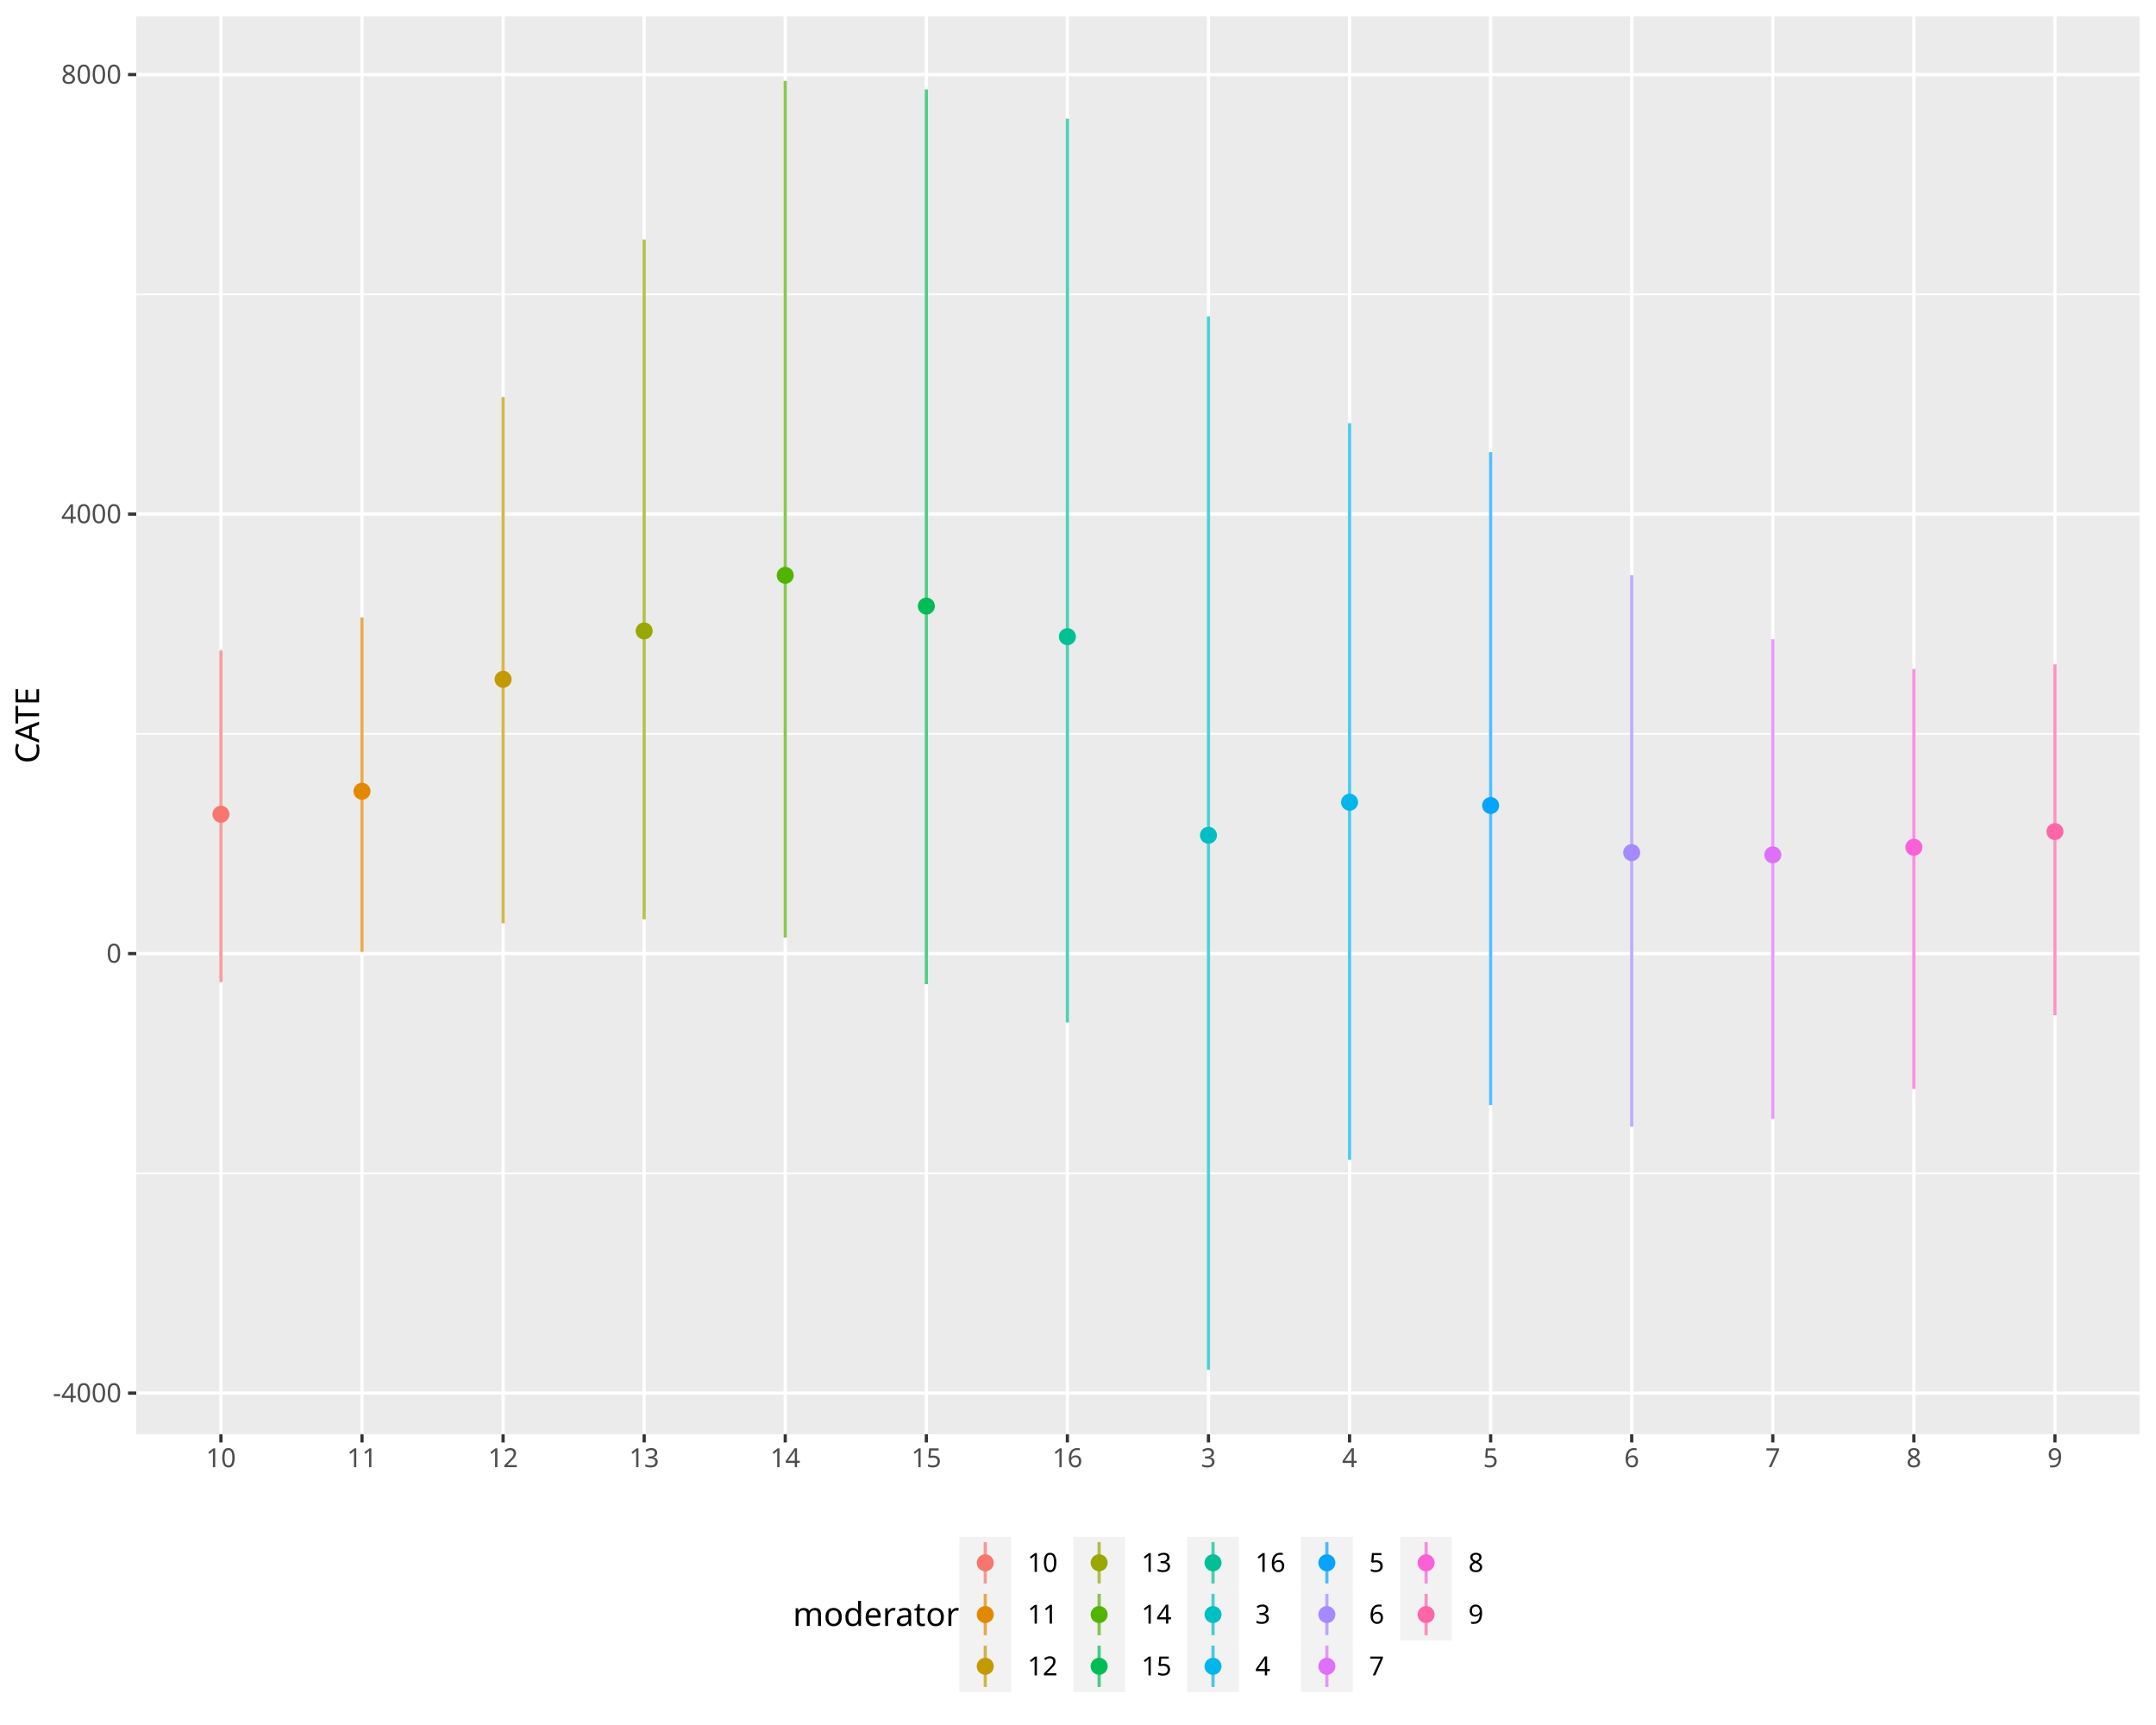
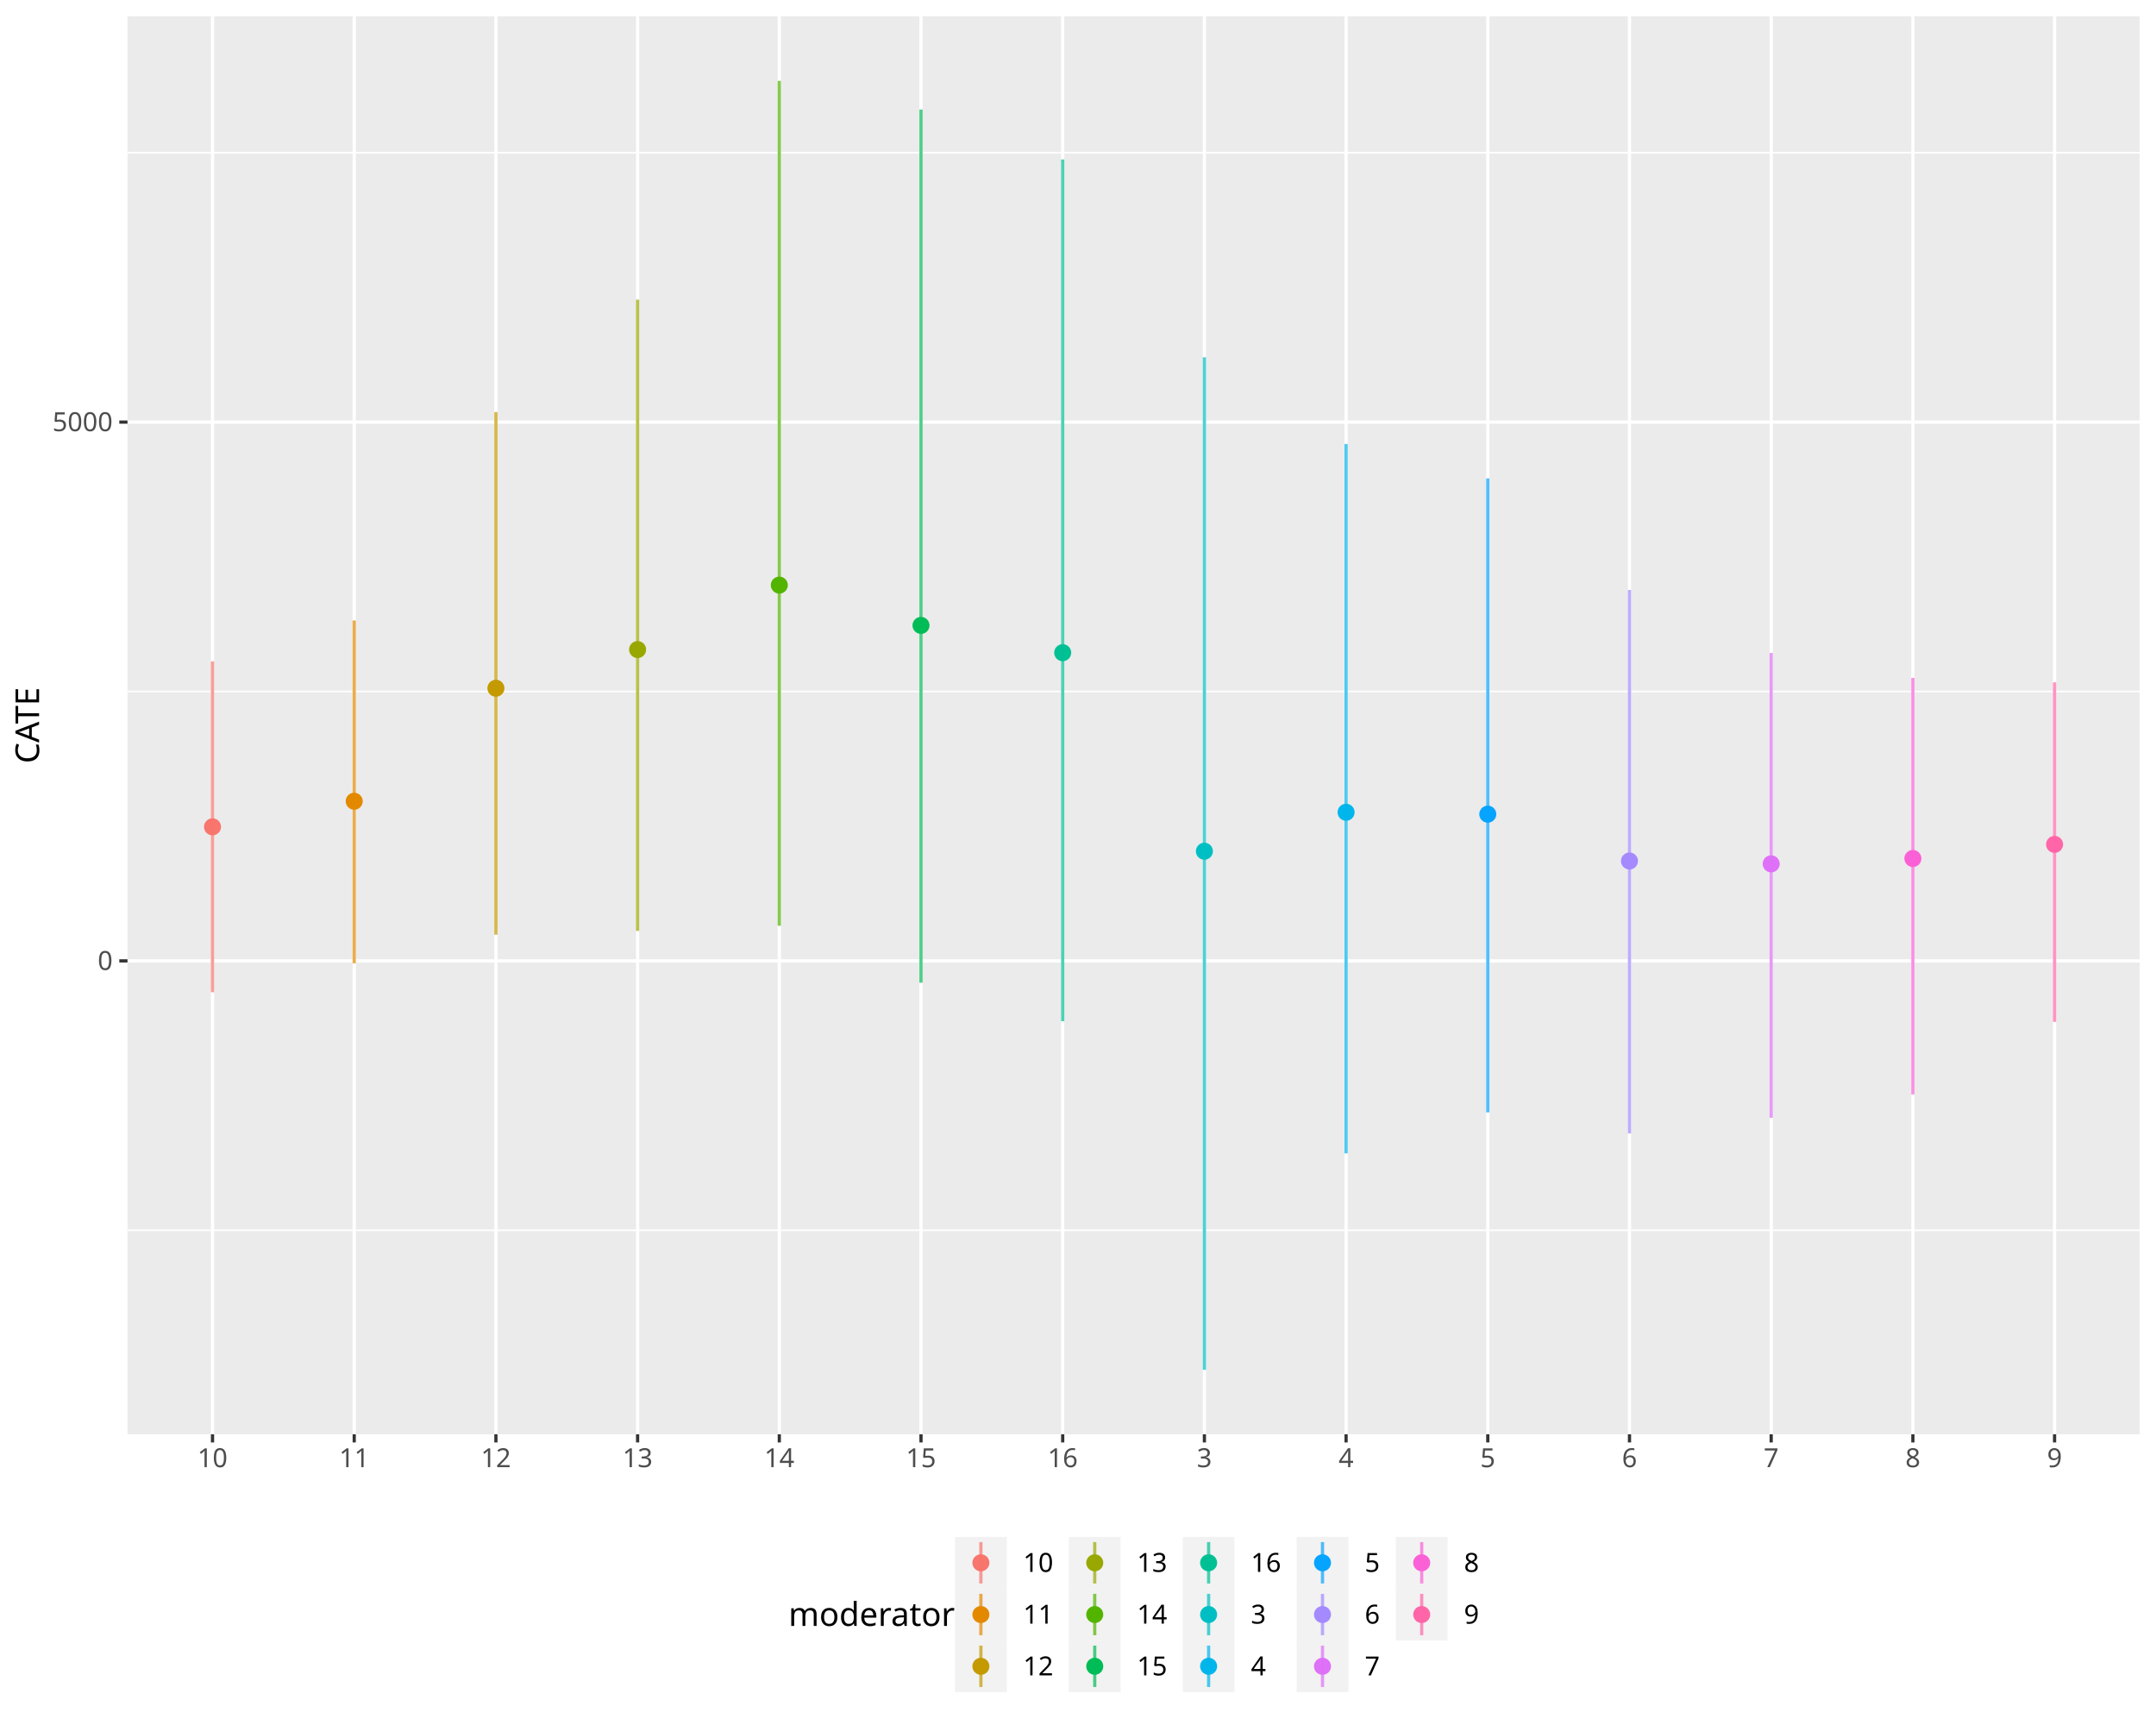
<svg xmlns="http://www.w3.org/2000/svg" class="svglite" data-engine-version="2.0" width="720.00pt" height="576.00pt" viewBox="0 0 720.00 576.00">
  <defs>
    <style type="text/css">
    .svglite line, .svglite polyline, .svglite polygon, .svglite path, .svglite rect, .svglite circle {
      fill: none;
      stroke: #000000;
      stroke-linecap: round;
      stroke-linejoin: round;
      stroke-miterlimit: 10.00;
    }
  </style>
  </defs>
  <rect width="100%" height="100%" style="stroke: none; fill: #FFFFFF;" />
  <defs>
    <clipPath id="cpMC4wMHw3MjAuMDB8MC4wMHw1NzYuMDA=">
      <rect x="0.00" y="0.00" width="720.00" height="576.00" />
    </clipPath>
  </defs>
  <g clip-path="url(#cpMC4wMHw3MjAuMDB8MC4wMHw1NzYuMDA=)">
    <rect x="0.00" y="0.00" width="720.00" height="576.00" style="stroke-width: 1.07; stroke: #FFFFFF; fill: #FFFFFF;" />
  </g>
  <defs>
-     <clipPath id="cpNDUuNTF8NzE0LjUyfDUuNDh8NDc4Ljky">
-       <rect x="45.51" y="5.48" width="669.01" height="473.45" />
+     <clipPath id="cpNDIuNTh8NzE0LjUyfDUuNDh8NDc4Ljky">
+       <rect x="42.58" y="5.48" width="671.94" height="473.45" />
    </clipPath>
  </defs>
-   <g clip-path="url(#cpNDUuNTF8NzE0LjUyfDUuNDh8NDc4Ljky)">
-     <rect x="45.51" y="5.48" width="669.01" height="473.45" style="stroke-width: 1.07; stroke: none; fill: #EBEBEB;" />
-     <polyline points="45.51,391.80 714.52,391.80 " style="stroke-width: 0.53; stroke: #FFFFFF; stroke-linecap: butt;" />
-     <polyline points="45.51,245.04 714.52,245.04 " style="stroke-width: 0.53; stroke: #FFFFFF; stroke-linecap: butt;" />
-     <polyline points="45.51,98.28 714.52,98.28 " style="stroke-width: 0.53; stroke: #FFFFFF; stroke-linecap: butt;" />
-     <polyline points="45.51,465.18 714.52,465.18 " style="stroke-width: 1.07; stroke: #FFFFFF; stroke-linecap: butt;" />
-     <polyline points="45.51,318.42 714.52,318.42 " style="stroke-width: 1.07; stroke: #FFFFFF; stroke-linecap: butt;" />
-     <polyline points="45.51,171.66 714.52,171.66 " style="stroke-width: 1.07; stroke: #FFFFFF; stroke-linecap: butt;" />
-     <polyline points="45.51,24.90 714.52,24.90 " style="stroke-width: 1.07; stroke: #FFFFFF; stroke-linecap: butt;" />
-     <polyline points="73.78,478.92 73.78,5.48 " style="stroke-width: 1.07; stroke: #FFFFFF; stroke-linecap: butt;" />
-     <polyline points="120.89,478.92 120.89,5.48 " style="stroke-width: 1.07; stroke: #FFFFFF; stroke-linecap: butt;" />
-     <polyline points="168.01,478.92 168.01,5.48 " style="stroke-width: 1.07; stroke: #FFFFFF; stroke-linecap: butt;" />
-     <polyline points="215.12,478.92 215.12,5.48 " style="stroke-width: 1.07; stroke: #FFFFFF; stroke-linecap: butt;" />
-     <polyline points="262.23,478.92 262.23,5.48 " style="stroke-width: 1.07; stroke: #FFFFFF; stroke-linecap: butt;" />
-     <polyline points="309.35,478.92 309.35,5.48 " style="stroke-width: 1.07; stroke: #FFFFFF; stroke-linecap: butt;" />
-     <polyline points="356.46,478.92 356.46,5.48 " style="stroke-width: 1.07; stroke: #FFFFFF; stroke-linecap: butt;" />
-     <polyline points="403.57,478.92 403.57,5.48 " style="stroke-width: 1.07; stroke: #FFFFFF; stroke-linecap: butt;" />
-     <polyline points="450.69,478.92 450.69,5.48 " style="stroke-width: 1.07; stroke: #FFFFFF; stroke-linecap: butt;" />
-     <polyline points="497.80,478.92 497.80,5.48 " style="stroke-width: 1.07; stroke: #FFFFFF; stroke-linecap: butt;" />
-     <polyline points="544.91,478.92 544.91,5.48 " style="stroke-width: 1.07; stroke: #FFFFFF; stroke-linecap: butt;" />
-     <polyline points="592.03,478.92 592.03,5.48 " style="stroke-width: 1.07; stroke: #FFFFFF; stroke-linecap: butt;" />
-     <polyline points="639.14,478.92 639.14,5.48 " style="stroke-width: 1.07; stroke: #FFFFFF; stroke-linecap: butt;" />
-     <polyline points="686.25,478.92 686.25,5.48 " style="stroke-width: 1.07; stroke: #FFFFFF; stroke-linecap: butt;" />
-     <circle cx="262.23" cy="192.11" r="2.49" style="stroke-width: 0.71; stroke: #53B400; fill: #53B400;" />
-     <circle cx="309.35" cy="202.38" r="2.49" style="stroke-width: 0.71; stroke: #00BC56; fill: #00BC56;" />
-     <circle cx="215.12" cy="210.68" r="2.49" style="stroke-width: 0.71; stroke: #99A800; fill: #99A800;" />
-     <circle cx="356.46" cy="212.59" r="2.49" style="stroke-width: 0.71; stroke: #00C094; fill: #00C094;" />
-     <circle cx="168.01" cy="226.83" r="2.49" style="stroke-width: 0.71; stroke: #C49A00; fill: #C49A00;" />
-     <circle cx="120.89" cy="264.22" r="2.49" style="stroke-width: 0.71; stroke: #E38900; fill: #E38900;" />
-     <circle cx="450.69" cy="267.88" r="2.49" style="stroke-width: 0.71; stroke: #00B6EB; fill: #00B6EB;" />
-     <circle cx="497.80" cy="268.97" r="2.49" style="stroke-width: 0.71; stroke: #06A4FF; fill: #06A4FF;" />
-     <circle cx="73.78" cy="271.89" r="2.49" style="stroke-width: 0.71; stroke: #F8766D; fill: #F8766D;" />
-     <circle cx="686.25" cy="277.68" r="2.49" style="stroke-width: 0.71; stroke: #FF66A8; fill: #FF66A8;" />
-     <circle cx="403.57" cy="278.91" r="2.49" style="stroke-width: 0.71; stroke: #00BFC4; fill: #00BFC4;" />
-     <circle cx="639.14" cy="282.91" r="2.49" style="stroke-width: 0.71; stroke: #FB61D7; fill: #FB61D7;" />
-     <circle cx="544.91" cy="284.70" r="2.49" style="stroke-width: 0.71; stroke: #A58AFF; fill: #A58AFF;" />
-     <circle cx="592.03" cy="285.44" r="2.49" style="stroke-width: 0.71; stroke: #DF70F8; fill: #DF70F8;" />
-     <line x1="262.23" y1="313.05" x2="262.23" y2="27.00" style="stroke-width: 1.07; stroke: #53B400; stroke-opacity: 0.70; stroke-linecap: butt;" />
-     <line x1="309.35" y1="328.62" x2="309.35" y2="29.86" style="stroke-width: 1.07; stroke: #00BC56; stroke-opacity: 0.70; stroke-linecap: butt;" />
-     <line x1="215.12" y1="306.99" x2="215.12" y2="79.97" style="stroke-width: 1.07; stroke: #99A800; stroke-opacity: 0.70; stroke-linecap: butt;" />
-     <line x1="356.46" y1="341.39" x2="356.46" y2="39.65" style="stroke-width: 1.07; stroke: #00C094; stroke-opacity: 0.70; stroke-linecap: butt;" />
-     <line x1="168.01" y1="308.30" x2="168.01" y2="132.56" style="stroke-width: 1.07; stroke: #C49A00; stroke-opacity: 0.70; stroke-linecap: butt;" />
-     <line x1="120.89" y1="317.83" x2="120.89" y2="206.15" style="stroke-width: 1.07; stroke: #E38900; stroke-opacity: 0.70; stroke-linecap: butt;" />
-     <line x1="450.69" y1="387.27" x2="450.69" y2="141.31" style="stroke-width: 1.07; stroke: #00B6EB; stroke-opacity: 0.70; stroke-linecap: butt;" />
-     <line x1="497.80" y1="368.97" x2="497.80" y2="150.97" style="stroke-width: 1.07; stroke: #06A4FF; stroke-opacity: 0.70; stroke-linecap: butt;" />
-     <line x1="73.78" y1="327.94" x2="73.78" y2="217.18" style="stroke-width: 1.07; stroke: #F8766D; stroke-opacity: 0.70; stroke-linecap: butt;" />
-     <line x1="686.25" y1="339.02" x2="686.25" y2="221.84" style="stroke-width: 1.07; stroke: #FF66A8; stroke-opacity: 0.70; stroke-linecap: butt;" />
-     <line x1="403.57" y1="457.40" x2="403.57" y2="105.66" style="stroke-width: 1.07; stroke: #00BFC4; stroke-opacity: 0.70; stroke-linecap: butt;" />
-     <line x1="639.14" y1="363.62" x2="639.14" y2="223.39" style="stroke-width: 1.07; stroke: #FB61D7; stroke-opacity: 0.70; stroke-linecap: butt;" />
-     <line x1="544.91" y1="376.25" x2="544.91" y2="192.09" style="stroke-width: 1.07; stroke: #A58AFF; stroke-opacity: 0.70; stroke-linecap: butt;" />
-     <line x1="592.03" y1="373.61" x2="592.03" y2="213.46" style="stroke-width: 1.07; stroke: #DF70F8; stroke-opacity: 0.70; stroke-linecap: butt;" />
+   <g clip-path="url(#cpNDIuNTh8NzE0LjUyfDUuNDh8NDc4Ljky)">
+     <rect x="42.58" y="5.48" width="671.94" height="473.45" style="stroke-width: 1.07; stroke: none; fill: #EBEBEB;" />
+     <polyline points="42.58,410.80 714.52,410.80 " style="stroke-width: 0.53; stroke: #FFFFFF; stroke-linecap: butt;" />
+     <polyline points="42.58,230.90 714.52,230.90 " style="stroke-width: 0.53; stroke: #FFFFFF; stroke-linecap: butt;" />
+     <polyline points="42.58,50.99 714.52,50.99 " style="stroke-width: 0.53; stroke: #FFFFFF; stroke-linecap: butt;" />
+     <polyline points="42.58,320.85 714.52,320.85 " style="stroke-width: 1.07; stroke: #FFFFFF; stroke-linecap: butt;" />
+     <polyline points="42.58,140.95 714.52,140.95 " style="stroke-width: 1.07; stroke: #FFFFFF; stroke-linecap: butt;" />
+     <polyline points="70.97,478.92 70.97,5.48 " style="stroke-width: 1.07; stroke: #FFFFFF; stroke-linecap: butt;" />
+     <polyline points="118.29,478.92 118.29,5.48 " style="stroke-width: 1.07; stroke: #FFFFFF; stroke-linecap: butt;" />
+     <polyline points="165.61,478.92 165.61,5.48 " style="stroke-width: 1.07; stroke: #FFFFFF; stroke-linecap: butt;" />
+     <polyline points="212.93,478.92 212.93,5.48 " style="stroke-width: 1.07; stroke: #FFFFFF; stroke-linecap: butt;" />
+     <polyline points="260.25,478.92 260.25,5.48 " style="stroke-width: 1.07; stroke: #FFFFFF; stroke-linecap: butt;" />
+     <polyline points="307.57,478.92 307.57,5.48 " style="stroke-width: 1.07; stroke: #FFFFFF; stroke-linecap: butt;" />
+     <polyline points="354.89,478.92 354.89,5.48 " style="stroke-width: 1.07; stroke: #FFFFFF; stroke-linecap: butt;" />
+     <polyline points="402.21,478.92 402.21,5.48 " style="stroke-width: 1.07; stroke: #FFFFFF; stroke-linecap: butt;" />
+     <polyline points="449.53,478.92 449.53,5.48 " style="stroke-width: 1.07; stroke: #FFFFFF; stroke-linecap: butt;" />
+     <polyline points="496.85,478.92 496.85,5.48 " style="stroke-width: 1.07; stroke: #FFFFFF; stroke-linecap: butt;" />
+     <polyline points="544.17,478.92 544.17,5.48 " style="stroke-width: 1.07; stroke: #FFFFFF; stroke-linecap: butt;" />
+     <polyline points="591.49,478.92 591.49,5.48 " style="stroke-width: 1.07; stroke: #FFFFFF; stroke-linecap: butt;" />
+     <polyline points="638.81,478.92 638.81,5.48 " style="stroke-width: 1.07; stroke: #FFFFFF; stroke-linecap: butt;" />
+     <polyline points="686.13,478.92 686.13,5.48 " style="stroke-width: 1.07; stroke: #FFFFFF; stroke-linecap: butt;" />
+     <circle cx="260.25" cy="195.38" r="2.49" style="stroke-width: 0.71; stroke: #53B400; fill: #53B400;" />
+     <circle cx="307.57" cy="208.83" r="2.49" style="stroke-width: 0.71; stroke: #00BC56; fill: #00BC56;" />
+     <circle cx="212.93" cy="216.90" r="2.49" style="stroke-width: 0.71; stroke: #99A800; fill: #99A800;" />
+     <circle cx="354.89" cy="217.94" r="2.49" style="stroke-width: 0.71; stroke: #00C094; fill: #00C094;" />
+     <circle cx="165.61" cy="229.81" r="2.49" style="stroke-width: 0.71; stroke: #C49A00; fill: #C49A00;" />
+     <circle cx="118.29" cy="267.54" r="2.49" style="stroke-width: 0.71; stroke: #E38900; fill: #E38900;" />
+     <circle cx="449.53" cy="271.23" r="2.49" style="stroke-width: 0.71; stroke: #00B6EB; fill: #00B6EB;" />
+     <circle cx="496.85" cy="271.86" r="2.49" style="stroke-width: 0.71; stroke: #06A4FF; fill: #06A4FF;" />
+     <circle cx="70.97" cy="276.09" r="2.49" style="stroke-width: 0.71; stroke: #F8766D; fill: #F8766D;" />
+     <circle cx="686.13" cy="281.95" r="2.49" style="stroke-width: 0.71; stroke: #FF66A8; fill: #FF66A8;" />
+     <circle cx="402.21" cy="284.23" r="2.49" style="stroke-width: 0.71; stroke: #00BFC4; fill: #00BFC4;" />
+     <circle cx="638.81" cy="286.66" r="2.49" style="stroke-width: 0.71; stroke: #FB61D7; fill: #FB61D7;" />
+     <circle cx="544.17" cy="287.50" r="2.49" style="stroke-width: 0.71; stroke: #A58AFF; fill: #A58AFF;" />
+     <circle cx="591.49" cy="288.45" r="2.49" style="stroke-width: 0.71; stroke: #DF70F8; fill: #DF70F8;" />
+     <line x1="260.25" y1="309.12" x2="260.25" y2="27.00" style="stroke-width: 1.07; stroke: #53B400; stroke-opacity: 0.70; stroke-linecap: butt;" />
+     <line x1="307.57" y1="328.12" x2="307.57" y2="36.59" style="stroke-width: 1.07; stroke: #00BC56; stroke-opacity: 0.70; stroke-linecap: butt;" />
+     <line x1="212.93" y1="310.82" x2="212.93" y2="100.06" style="stroke-width: 1.07; stroke: #99A800; stroke-opacity: 0.70; stroke-linecap: butt;" />
+     <line x1="354.89" y1="341.02" x2="354.89" y2="53.24" style="stroke-width: 1.07; stroke: #00C094; stroke-opacity: 0.70; stroke-linecap: butt;" />
+     <line x1="165.61" y1="312.09" x2="165.61" y2="137.61" style="stroke-width: 1.07; stroke: #C49A00; stroke-opacity: 0.70; stroke-linecap: butt;" />
+     <line x1="118.29" y1="321.66" x2="118.29" y2="207.18" style="stroke-width: 1.07; stroke: #E38900; stroke-opacity: 0.70; stroke-linecap: butt;" />
+     <line x1="449.53" y1="385.13" x2="449.53" y2="148.27" style="stroke-width: 1.07; stroke: #00B6EB; stroke-opacity: 0.70; stroke-linecap: butt;" />
+     <line x1="496.85" y1="371.45" x2="496.85" y2="159.74" style="stroke-width: 1.07; stroke: #06A4FF; stroke-opacity: 0.70; stroke-linecap: butt;" />
+     <line x1="70.97" y1="331.32" x2="70.97" y2="220.84" style="stroke-width: 1.07; stroke: #F8766D; stroke-opacity: 0.70; stroke-linecap: butt;" />
+     <line x1="686.13" y1="341.23" x2="686.13" y2="227.85" style="stroke-width: 1.07; stroke: #FF66A8; stroke-opacity: 0.70; stroke-linecap: butt;" />
+     <line x1="402.21" y1="457.40" x2="402.21" y2="119.30" style="stroke-width: 1.07; stroke: #00BFC4; stroke-opacity: 0.70; stroke-linecap: butt;" />
+     <line x1="638.81" y1="365.43" x2="638.81" y2="226.34" style="stroke-width: 1.07; stroke: #FB61D7; stroke-opacity: 0.70; stroke-linecap: butt;" />
+     <line x1="544.17" y1="378.47" x2="544.17" y2="197.00" style="stroke-width: 1.07; stroke: #A58AFF; stroke-opacity: 0.70; stroke-linecap: butt;" />
+     <line x1="591.49" y1="373.24" x2="591.49" y2="218.04" style="stroke-width: 1.07; stroke: #DF70F8; stroke-opacity: 0.70; stroke-linecap: butt;" />
  </g>
  <g clip-path="url(#cpMC4wMHw3MjAuMDB8MC4wMHw1NzYuMDA=)">
-     <text x="40.58" y="468.21" text-anchor="end" style="font-size: 8.80px; fill: #4D4D4D; font-family: sans;" textLength="22.51px" lengthAdjust="spacingAndGlyphs">-4000</text>
-     <text x="40.58" y="321.45" text-anchor="end" style="font-size: 8.80px; fill: #4D4D4D; font-family: sans;" textLength="4.89px" lengthAdjust="spacingAndGlyphs">0</text>
-     <text x="40.58" y="174.69" text-anchor="end" style="font-size: 8.80px; fill: #4D4D4D; font-family: sans;" textLength="19.58px" lengthAdjust="spacingAndGlyphs">4000</text>
-     <text x="40.58" y="27.93" text-anchor="end" style="font-size: 8.80px; fill: #4D4D4D; font-family: sans;" textLength="19.58px" lengthAdjust="spacingAndGlyphs">8000</text>
-     <polyline points="42.77,465.18 45.51,465.18 " style="stroke-width: 1.07; stroke: #333333; stroke-linecap: butt;" />
-     <polyline points="42.77,318.42 45.51,318.42 " style="stroke-width: 1.07; stroke: #333333; stroke-linecap: butt;" />
-     <polyline points="42.77,171.66 45.51,171.66 " style="stroke-width: 1.07; stroke: #333333; stroke-linecap: butt;" />
-     <polyline points="42.77,24.90 45.51,24.90 " style="stroke-width: 1.07; stroke: #333333; stroke-linecap: butt;" />
-     <polyline points="73.78,481.66 73.78,478.92 " style="stroke-width: 1.07; stroke: #333333; stroke-linecap: butt;" />
-     <polyline points="120.89,481.66 120.89,478.92 " style="stroke-width: 1.07; stroke: #333333; stroke-linecap: butt;" />
-     <polyline points="168.01,481.66 168.01,478.92 " style="stroke-width: 1.07; stroke: #333333; stroke-linecap: butt;" />
-     <polyline points="215.12,481.66 215.12,478.92 " style="stroke-width: 1.07; stroke: #333333; stroke-linecap: butt;" />
-     <polyline points="262.23,481.66 262.23,478.92 " style="stroke-width: 1.07; stroke: #333333; stroke-linecap: butt;" />
-     <polyline points="309.35,481.66 309.35,478.92 " style="stroke-width: 1.07; stroke: #333333; stroke-linecap: butt;" />
-     <polyline points="356.46,481.66 356.46,478.92 " style="stroke-width: 1.07; stroke: #333333; stroke-linecap: butt;" />
-     <polyline points="403.57,481.66 403.57,478.92 " style="stroke-width: 1.07; stroke: #333333; stroke-linecap: butt;" />
-     <polyline points="450.69,481.66 450.69,478.92 " style="stroke-width: 1.07; stroke: #333333; stroke-linecap: butt;" />
-     <polyline points="497.80,481.66 497.80,478.92 " style="stroke-width: 1.07; stroke: #333333; stroke-linecap: butt;" />
-     <polyline points="544.91,481.66 544.91,478.92 " style="stroke-width: 1.07; stroke: #333333; stroke-linecap: butt;" />
-     <polyline points="592.03,481.66 592.03,478.92 " style="stroke-width: 1.07; stroke: #333333; stroke-linecap: butt;" />
-     <polyline points="639.14,481.66 639.14,478.92 " style="stroke-width: 1.07; stroke: #333333; stroke-linecap: butt;" />
-     <polyline points="686.25,481.66 686.25,478.92 " style="stroke-width: 1.07; stroke: #333333; stroke-linecap: butt;" />
-     <text x="73.78" y="489.91" text-anchor="middle" style="font-size: 8.80px; fill: #4D4D4D; font-family: sans;" textLength="9.79px" lengthAdjust="spacingAndGlyphs">10</text>
-     <text x="120.89" y="489.91" text-anchor="middle" style="font-size: 8.80px; fill: #4D4D4D; font-family: sans;" textLength="9.79px" lengthAdjust="spacingAndGlyphs">11</text>
-     <text x="168.01" y="489.91" text-anchor="middle" style="font-size: 8.80px; fill: #4D4D4D; font-family: sans;" textLength="9.79px" lengthAdjust="spacingAndGlyphs">12</text>
-     <text x="215.12" y="489.91" text-anchor="middle" style="font-size: 8.80px; fill: #4D4D4D; font-family: sans;" textLength="9.79px" lengthAdjust="spacingAndGlyphs">13</text>
-     <text x="262.23" y="489.91" text-anchor="middle" style="font-size: 8.80px; fill: #4D4D4D; font-family: sans;" textLength="9.79px" lengthAdjust="spacingAndGlyphs">14</text>
-     <text x="309.35" y="489.91" text-anchor="middle" style="font-size: 8.80px; fill: #4D4D4D; font-family: sans;" textLength="9.79px" lengthAdjust="spacingAndGlyphs">15</text>
-     <text x="356.46" y="489.91" text-anchor="middle" style="font-size: 8.80px; fill: #4D4D4D; font-family: sans;" textLength="9.79px" lengthAdjust="spacingAndGlyphs">16</text>
-     <text x="403.57" y="489.91" text-anchor="middle" style="font-size: 8.80px; fill: #4D4D4D; font-family: sans;" textLength="4.89px" lengthAdjust="spacingAndGlyphs">3</text>
-     <text x="450.69" y="489.91" text-anchor="middle" style="font-size: 8.80px; fill: #4D4D4D; font-family: sans;" textLength="4.89px" lengthAdjust="spacingAndGlyphs">4</text>
-     <text x="497.80" y="489.91" text-anchor="middle" style="font-size: 8.80px; fill: #4D4D4D; font-family: sans;" textLength="4.89px" lengthAdjust="spacingAndGlyphs">5</text>
-     <text x="544.91" y="489.91" text-anchor="middle" style="font-size: 8.80px; fill: #4D4D4D; font-family: sans;" textLength="4.89px" lengthAdjust="spacingAndGlyphs">6</text>
-     <text x="592.03" y="489.91" text-anchor="middle" style="font-size: 8.80px; fill: #4D4D4D; font-family: sans;" textLength="4.89px" lengthAdjust="spacingAndGlyphs">7</text>
-     <text x="639.14" y="489.91" text-anchor="middle" style="font-size: 8.80px; fill: #4D4D4D; font-family: sans;" textLength="4.89px" lengthAdjust="spacingAndGlyphs">8</text>
-     <text x="686.25" y="489.91" text-anchor="middle" style="font-size: 8.80px; fill: #4D4D4D; font-family: sans;" textLength="4.89px" lengthAdjust="spacingAndGlyphs">9</text>
+     <text x="37.65" y="323.88" text-anchor="end" style="font-size: 8.80px; fill: #4D4D4D; font-family: sans;" textLength="4.89px" lengthAdjust="spacingAndGlyphs">0</text>
+     <text x="37.65" y="143.97" text-anchor="end" style="font-size: 8.80px; fill: #4D4D4D; font-family: sans;" textLength="19.58px" lengthAdjust="spacingAndGlyphs">5000</text>
+     <polyline points="39.84,320.85 42.58,320.85 " style="stroke-width: 1.07; stroke: #333333; stroke-linecap: butt;" />
+     <polyline points="39.84,140.95 42.58,140.95 " style="stroke-width: 1.07; stroke: #333333; stroke-linecap: butt;" />
+     <polyline points="70.97,481.66 70.97,478.92 " style="stroke-width: 1.07; stroke: #333333; stroke-linecap: butt;" />
+     <polyline points="118.29,481.66 118.29,478.92 " style="stroke-width: 1.07; stroke: #333333; stroke-linecap: butt;" />
+     <polyline points="165.61,481.66 165.61,478.92 " style="stroke-width: 1.07; stroke: #333333; stroke-linecap: butt;" />
+     <polyline points="212.93,481.66 212.93,478.92 " style="stroke-width: 1.07; stroke: #333333; stroke-linecap: butt;" />
+     <polyline points="260.25,481.66 260.25,478.92 " style="stroke-width: 1.07; stroke: #333333; stroke-linecap: butt;" />
+     <polyline points="307.57,481.66 307.57,478.92 " style="stroke-width: 1.07; stroke: #333333; stroke-linecap: butt;" />
+     <polyline points="354.89,481.66 354.89,478.92 " style="stroke-width: 1.07; stroke: #333333; stroke-linecap: butt;" />
+     <polyline points="402.21,481.66 402.21,478.92 " style="stroke-width: 1.07; stroke: #333333; stroke-linecap: butt;" />
+     <polyline points="449.53,481.66 449.53,478.92 " style="stroke-width: 1.07; stroke: #333333; stroke-linecap: butt;" />
+     <polyline points="496.85,481.66 496.85,478.92 " style="stroke-width: 1.07; stroke: #333333; stroke-linecap: butt;" />
+     <polyline points="544.17,481.66 544.17,478.92 " style="stroke-width: 1.07; stroke: #333333; stroke-linecap: butt;" />
+     <polyline points="591.49,481.66 591.49,478.92 " style="stroke-width: 1.07; stroke: #333333; stroke-linecap: butt;" />
+     <polyline points="638.81,481.66 638.81,478.92 " style="stroke-width: 1.07; stroke: #333333; stroke-linecap: butt;" />
+     <polyline points="686.13,481.66 686.13,478.92 " style="stroke-width: 1.07; stroke: #333333; stroke-linecap: butt;" />
+     <text x="70.97" y="489.91" text-anchor="middle" style="font-size: 8.80px; fill: #4D4D4D; font-family: sans;" textLength="9.79px" lengthAdjust="spacingAndGlyphs">10</text>
+     <text x="118.29" y="489.91" text-anchor="middle" style="font-size: 8.80px; fill: #4D4D4D; font-family: sans;" textLength="9.79px" lengthAdjust="spacingAndGlyphs">11</text>
+     <text x="165.61" y="489.91" text-anchor="middle" style="font-size: 8.80px; fill: #4D4D4D; font-family: sans;" textLength="9.79px" lengthAdjust="spacingAndGlyphs">12</text>
+     <text x="212.93" y="489.91" text-anchor="middle" style="font-size: 8.80px; fill: #4D4D4D; font-family: sans;" textLength="9.79px" lengthAdjust="spacingAndGlyphs">13</text>
+     <text x="260.25" y="489.91" text-anchor="middle" style="font-size: 8.80px; fill: #4D4D4D; font-family: sans;" textLength="9.79px" lengthAdjust="spacingAndGlyphs">14</text>
+     <text x="307.57" y="489.91" text-anchor="middle" style="font-size: 8.80px; fill: #4D4D4D; font-family: sans;" textLength="9.79px" lengthAdjust="spacingAndGlyphs">15</text>
+     <text x="354.89" y="489.91" text-anchor="middle" style="font-size: 8.80px; fill: #4D4D4D; font-family: sans;" textLength="9.79px" lengthAdjust="spacingAndGlyphs">16</text>
+     <text x="402.21" y="489.91" text-anchor="middle" style="font-size: 8.80px; fill: #4D4D4D; font-family: sans;" textLength="4.89px" lengthAdjust="spacingAndGlyphs">3</text>
+     <text x="449.53" y="489.91" text-anchor="middle" style="font-size: 8.80px; fill: #4D4D4D; font-family: sans;" textLength="4.89px" lengthAdjust="spacingAndGlyphs">4</text>
+     <text x="496.85" y="489.91" text-anchor="middle" style="font-size: 8.80px; fill: #4D4D4D; font-family: sans;" textLength="4.89px" lengthAdjust="spacingAndGlyphs">5</text>
+     <text x="544.17" y="489.91" text-anchor="middle" style="font-size: 8.80px; fill: #4D4D4D; font-family: sans;" textLength="4.89px" lengthAdjust="spacingAndGlyphs">6</text>
+     <text x="591.49" y="489.91" text-anchor="middle" style="font-size: 8.80px; fill: #4D4D4D; font-family: sans;" textLength="4.89px" lengthAdjust="spacingAndGlyphs">7</text>
+     <text x="638.81" y="489.91" text-anchor="middle" style="font-size: 8.80px; fill: #4D4D4D; font-family: sans;" textLength="4.89px" lengthAdjust="spacingAndGlyphs">8</text>
+     <text x="686.13" y="489.91" text-anchor="middle" style="font-size: 8.80px; fill: #4D4D4D; font-family: sans;" textLength="4.89px" lengthAdjust="spacingAndGlyphs">9</text>
    <text transform="translate(13.05,242.20) rotate(-90)" text-anchor="middle" style="font-size: 11.00px; font-family: sans;" textLength="29.34px" lengthAdjust="spacingAndGlyphs">CATE</text>
-     <rect x="259.29" y="507.72" width="241.45" height="62.80" style="stroke-width: 1.07; stroke: none; fill: #FFFFFF;" />
-     <text x="264.77" y="542.91" style="font-size: 11.00px; font-family: sans;" textLength="50.14px" lengthAdjust="spacingAndGlyphs">moderator</text>
-     <rect x="320.39" y="513.20" width="17.28" height="17.28" style="stroke-width: 1.07; stroke: none; fill: #F2F2F2;" />
-     <circle cx="329.03" cy="521.84" r="2.49" style="stroke-width: 0.71; stroke: #F8766D; fill: #F8766D;" />
-     <line x1="329.03" y1="528.75" x2="329.03" y2="514.93" style="stroke-width: 1.07; stroke: #F8766D; stroke-opacity: 0.70; stroke-linecap: butt;" />
-     <rect x="320.39" y="530.48" width="17.28" height="17.28" style="stroke-width: 1.07; stroke: none; fill: #F2F2F2;" />
-     <circle cx="329.03" cy="539.12" r="2.49" style="stroke-width: 0.71; stroke: #E38900; fill: #E38900;" />
-     <line x1="329.03" y1="546.03" x2="329.03" y2="532.21" style="stroke-width: 1.07; stroke: #E38900; stroke-opacity: 0.70; stroke-linecap: butt;" />
-     <rect x="320.39" y="547.76" width="17.28" height="17.28" style="stroke-width: 1.07; stroke: none; fill: #F2F2F2;" />
-     <circle cx="329.03" cy="556.40" r="2.49" style="stroke-width: 0.71; stroke: #C49A00; fill: #C49A00;" />
-     <line x1="329.03" y1="563.31" x2="329.03" y2="549.49" style="stroke-width: 1.07; stroke: #C49A00; stroke-opacity: 0.70; stroke-linecap: butt;" />
-     <rect x="358.42" y="513.20" width="17.28" height="17.28" style="stroke-width: 1.07; stroke: none; fill: #F2F2F2;" />
-     <circle cx="367.06" cy="521.84" r="2.49" style="stroke-width: 0.71; stroke: #99A800; fill: #99A800;" />
-     <line x1="367.06" y1="528.75" x2="367.06" y2="514.93" style="stroke-width: 1.07; stroke: #99A800; stroke-opacity: 0.70; stroke-linecap: butt;" />
-     <rect x="358.42" y="530.48" width="17.28" height="17.28" style="stroke-width: 1.07; stroke: none; fill: #F2F2F2;" />
-     <circle cx="367.06" cy="539.12" r="2.49" style="stroke-width: 0.71; stroke: #53B400; fill: #53B400;" />
-     <line x1="367.06" y1="546.03" x2="367.06" y2="532.21" style="stroke-width: 1.07; stroke: #53B400; stroke-opacity: 0.70; stroke-linecap: butt;" />
-     <rect x="358.42" y="547.76" width="17.28" height="17.28" style="stroke-width: 1.07; stroke: none; fill: #F2F2F2;" />
-     <circle cx="367.06" cy="556.40" r="2.49" style="stroke-width: 0.71; stroke: #00BC56; fill: #00BC56;" />
-     <line x1="367.06" y1="563.31" x2="367.06" y2="549.49" style="stroke-width: 1.07; stroke: #00BC56; stroke-opacity: 0.70; stroke-linecap: butt;" />
-     <rect x="396.45" y="513.20" width="17.28" height="17.28" style="stroke-width: 1.07; stroke: none; fill: #F2F2F2;" />
-     <circle cx="405.09" cy="521.84" r="2.49" style="stroke-width: 0.71; stroke: #00C094; fill: #00C094;" />
-     <line x1="405.09" y1="528.75" x2="405.09" y2="514.93" style="stroke-width: 1.07; stroke: #00C094; stroke-opacity: 0.70; stroke-linecap: butt;" />
-     <rect x="396.45" y="530.48" width="17.28" height="17.28" style="stroke-width: 1.07; stroke: none; fill: #F2F2F2;" />
-     <circle cx="405.09" cy="539.12" r="2.49" style="stroke-width: 0.71; stroke: #00BFC4; fill: #00BFC4;" />
-     <line x1="405.09" y1="546.03" x2="405.09" y2="532.21" style="stroke-width: 1.07; stroke: #00BFC4; stroke-opacity: 0.70; stroke-linecap: butt;" />
-     <rect x="396.45" y="547.76" width="17.28" height="17.28" style="stroke-width: 1.07; stroke: none; fill: #F2F2F2;" />
-     <circle cx="405.09" cy="556.40" r="2.49" style="stroke-width: 0.71; stroke: #00B6EB; fill: #00B6EB;" />
-     <line x1="405.09" y1="563.31" x2="405.09" y2="549.49" style="stroke-width: 1.07; stroke: #00B6EB; stroke-opacity: 0.70; stroke-linecap: butt;" />
-     <rect x="434.47" y="513.20" width="17.28" height="17.28" style="stroke-width: 1.07; stroke: none; fill: #F2F2F2;" />
-     <circle cx="443.11" cy="521.84" r="2.49" style="stroke-width: 0.71; stroke: #06A4FF; fill: #06A4FF;" />
-     <line x1="443.11" y1="528.75" x2="443.11" y2="514.93" style="stroke-width: 1.07; stroke: #06A4FF; stroke-opacity: 0.70; stroke-linecap: butt;" />
-     <rect x="434.47" y="530.48" width="17.28" height="17.28" style="stroke-width: 1.07; stroke: none; fill: #F2F2F2;" />
-     <circle cx="443.11" cy="539.12" r="2.49" style="stroke-width: 0.71; stroke: #A58AFF; fill: #A58AFF;" />
-     <line x1="443.11" y1="546.03" x2="443.11" y2="532.21" style="stroke-width: 1.07; stroke: #A58AFF; stroke-opacity: 0.70; stroke-linecap: butt;" />
-     <rect x="434.47" y="547.76" width="17.28" height="17.28" style="stroke-width: 1.07; stroke: none; fill: #F2F2F2;" />
-     <circle cx="443.11" cy="556.40" r="2.49" style="stroke-width: 0.71; stroke: #DF70F8; fill: #DF70F8;" />
-     <line x1="443.11" y1="563.31" x2="443.11" y2="549.49" style="stroke-width: 1.07; stroke: #DF70F8; stroke-opacity: 0.70; stroke-linecap: butt;" />
-     <rect x="467.61" y="513.20" width="17.28" height="17.28" style="stroke-width: 1.07; stroke: none; fill: #F2F2F2;" />
-     <circle cx="476.25" cy="521.84" r="2.49" style="stroke-width: 0.71; stroke: #FB61D7; fill: #FB61D7;" />
-     <line x1="476.25" y1="528.75" x2="476.25" y2="514.93" style="stroke-width: 1.07; stroke: #FB61D7; stroke-opacity: 0.70; stroke-linecap: butt;" />
-     <rect x="467.61" y="530.48" width="17.28" height="17.28" style="stroke-width: 1.07; stroke: none; fill: #F2F2F2;" />
-     <circle cx="476.25" cy="539.12" r="2.49" style="stroke-width: 0.71; stroke: #FF66A8; fill: #FF66A8;" />
-     <line x1="476.25" y1="546.03" x2="476.25" y2="532.21" style="stroke-width: 1.07; stroke: #FF66A8; stroke-opacity: 0.70; stroke-linecap: butt;" />
-     <text x="343.15" y="524.87" style="font-size: 8.80px; font-family: sans;" textLength="9.79px" lengthAdjust="spacingAndGlyphs">10</text>
-     <text x="343.15" y="542.15" style="font-size: 8.80px; font-family: sans;" textLength="9.79px" lengthAdjust="spacingAndGlyphs">11</text>
-     <text x="343.15" y="559.43" style="font-size: 8.80px; font-family: sans;" textLength="9.79px" lengthAdjust="spacingAndGlyphs">12</text>
-     <text x="381.18" y="524.87" style="font-size: 8.80px; font-family: sans;" textLength="9.79px" lengthAdjust="spacingAndGlyphs">13</text>
-     <text x="381.18" y="542.15" style="font-size: 8.80px; font-family: sans;" textLength="9.79px" lengthAdjust="spacingAndGlyphs">14</text>
-     <text x="381.18" y="559.43" style="font-size: 8.80px; font-family: sans;" textLength="9.79px" lengthAdjust="spacingAndGlyphs">15</text>
-     <text x="419.21" y="524.87" style="font-size: 8.80px; font-family: sans;" textLength="9.79px" lengthAdjust="spacingAndGlyphs">16</text>
-     <text x="419.21" y="542.15" style="font-size: 8.80px; font-family: sans;" textLength="4.89px" lengthAdjust="spacingAndGlyphs">3</text>
-     <text x="419.21" y="559.43" style="font-size: 8.80px; font-family: sans;" textLength="4.89px" lengthAdjust="spacingAndGlyphs">4</text>
-     <text x="457.23" y="524.87" style="font-size: 8.80px; font-family: sans;" textLength="4.89px" lengthAdjust="spacingAndGlyphs">5</text>
-     <text x="457.23" y="542.15" style="font-size: 8.80px; font-family: sans;" textLength="4.89px" lengthAdjust="spacingAndGlyphs">6</text>
-     <text x="457.23" y="559.43" style="font-size: 8.80px; font-family: sans;" textLength="4.89px" lengthAdjust="spacingAndGlyphs">7</text>
-     <text x="490.37" y="524.87" style="font-size: 8.80px; font-family: sans;" textLength="4.89px" lengthAdjust="spacingAndGlyphs">8</text>
-     <text x="490.37" y="542.15" style="font-size: 8.80px; font-family: sans;" textLength="4.89px" lengthAdjust="spacingAndGlyphs">9</text>
+     <rect x="257.83" y="507.72" width="241.45" height="62.80" style="stroke-width: 1.07; stroke: none; fill: #FFFFFF;" />
+     <text x="263.31" y="542.91" style="font-size: 11.00px; font-family: sans;" textLength="50.14px" lengthAdjust="spacingAndGlyphs">moderator</text>
+     <rect x="318.93" y="513.20" width="17.28" height="17.28" style="stroke-width: 1.07; stroke: none; fill: #F2F2F2;" />
+     <circle cx="327.57" cy="521.84" r="2.49" style="stroke-width: 0.71; stroke: #F8766D; fill: #F8766D;" />
+     <line x1="327.57" y1="528.75" x2="327.57" y2="514.93" style="stroke-width: 1.07; stroke: #F8766D; stroke-opacity: 0.70; stroke-linecap: butt;" />
+     <rect x="318.93" y="530.48" width="17.28" height="17.28" style="stroke-width: 1.07; stroke: none; fill: #F2F2F2;" />
+     <circle cx="327.57" cy="539.12" r="2.49" style="stroke-width: 0.71; stroke: #E38900; fill: #E38900;" />
+     <line x1="327.57" y1="546.03" x2="327.57" y2="532.21" style="stroke-width: 1.07; stroke: #E38900; stroke-opacity: 0.70; stroke-linecap: butt;" />
+     <rect x="318.93" y="547.76" width="17.28" height="17.28" style="stroke-width: 1.07; stroke: none; fill: #F2F2F2;" />
+     <circle cx="327.57" cy="556.40" r="2.49" style="stroke-width: 0.71; stroke: #C49A00; fill: #C49A00;" />
+     <line x1="327.57" y1="563.31" x2="327.57" y2="549.49" style="stroke-width: 1.07; stroke: #C49A00; stroke-opacity: 0.70; stroke-linecap: butt;" />
+     <rect x="356.95" y="513.20" width="17.28" height="17.28" style="stroke-width: 1.07; stroke: none; fill: #F2F2F2;" />
+     <circle cx="365.59" cy="521.84" r="2.49" style="stroke-width: 0.71; stroke: #99A800; fill: #99A800;" />
+     <line x1="365.59" y1="528.75" x2="365.59" y2="514.93" style="stroke-width: 1.07; stroke: #99A800; stroke-opacity: 0.70; stroke-linecap: butt;" />
+     <rect x="356.95" y="530.48" width="17.28" height="17.28" style="stroke-width: 1.07; stroke: none; fill: #F2F2F2;" />
+     <circle cx="365.59" cy="539.12" r="2.49" style="stroke-width: 0.71; stroke: #53B400; fill: #53B400;" />
+     <line x1="365.59" y1="546.03" x2="365.59" y2="532.21" style="stroke-width: 1.07; stroke: #53B400; stroke-opacity: 0.70; stroke-linecap: butt;" />
+     <rect x="356.95" y="547.76" width="17.28" height="17.28" style="stroke-width: 1.07; stroke: none; fill: #F2F2F2;" />
+     <circle cx="365.59" cy="556.40" r="2.49" style="stroke-width: 0.71; stroke: #00BC56; fill: #00BC56;" />
+     <line x1="365.59" y1="563.31" x2="365.59" y2="549.49" style="stroke-width: 1.07; stroke: #00BC56; stroke-opacity: 0.70; stroke-linecap: butt;" />
+     <rect x="394.98" y="513.20" width="17.28" height="17.28" style="stroke-width: 1.07; stroke: none; fill: #F2F2F2;" />
+     <circle cx="403.62" cy="521.84" r="2.49" style="stroke-width: 0.71; stroke: #00C094; fill: #00C094;" />
+     <line x1="403.62" y1="528.75" x2="403.62" y2="514.93" style="stroke-width: 1.07; stroke: #00C094; stroke-opacity: 0.70; stroke-linecap: butt;" />
+     <rect x="394.98" y="530.48" width="17.28" height="17.28" style="stroke-width: 1.07; stroke: none; fill: #F2F2F2;" />
+     <circle cx="403.62" cy="539.12" r="2.49" style="stroke-width: 0.71; stroke: #00BFC4; fill: #00BFC4;" />
+     <line x1="403.62" y1="546.03" x2="403.62" y2="532.21" style="stroke-width: 1.07; stroke: #00BFC4; stroke-opacity: 0.70; stroke-linecap: butt;" />
+     <rect x="394.98" y="547.76" width="17.28" height="17.28" style="stroke-width: 1.07; stroke: none; fill: #F2F2F2;" />
+     <circle cx="403.62" cy="556.40" r="2.49" style="stroke-width: 0.71; stroke: #00B6EB; fill: #00B6EB;" />
+     <line x1="403.62" y1="563.31" x2="403.62" y2="549.49" style="stroke-width: 1.07; stroke: #00B6EB; stroke-opacity: 0.70; stroke-linecap: butt;" />
+     <rect x="433.01" y="513.20" width="17.28" height="17.28" style="stroke-width: 1.07; stroke: none; fill: #F2F2F2;" />
+     <circle cx="441.65" cy="521.84" r="2.49" style="stroke-width: 0.71; stroke: #06A4FF; fill: #06A4FF;" />
+     <line x1="441.65" y1="528.75" x2="441.65" y2="514.93" style="stroke-width: 1.07; stroke: #06A4FF; stroke-opacity: 0.70; stroke-linecap: butt;" />
+     <rect x="433.01" y="530.48" width="17.28" height="17.28" style="stroke-width: 1.07; stroke: none; fill: #F2F2F2;" />
+     <circle cx="441.65" cy="539.12" r="2.49" style="stroke-width: 0.71; stroke: #A58AFF; fill: #A58AFF;" />
+     <line x1="441.65" y1="546.03" x2="441.65" y2="532.21" style="stroke-width: 1.07; stroke: #A58AFF; stroke-opacity: 0.70; stroke-linecap: butt;" />
+     <rect x="433.01" y="547.76" width="17.28" height="17.28" style="stroke-width: 1.07; stroke: none; fill: #F2F2F2;" />
+     <circle cx="441.65" cy="556.40" r="2.49" style="stroke-width: 0.71; stroke: #DF70F8; fill: #DF70F8;" />
+     <line x1="441.65" y1="563.31" x2="441.65" y2="549.49" style="stroke-width: 1.07; stroke: #DF70F8; stroke-opacity: 0.70; stroke-linecap: butt;" />
+     <rect x="466.14" y="513.20" width="17.28" height="17.28" style="stroke-width: 1.07; stroke: none; fill: #F2F2F2;" />
+     <circle cx="474.78" cy="521.84" r="2.49" style="stroke-width: 0.71; stroke: #FB61D7; fill: #FB61D7;" />
+     <line x1="474.78" y1="528.75" x2="474.78" y2="514.93" style="stroke-width: 1.07; stroke: #FB61D7; stroke-opacity: 0.70; stroke-linecap: butt;" />
+     <rect x="466.14" y="530.48" width="17.28" height="17.28" style="stroke-width: 1.07; stroke: none; fill: #F2F2F2;" />
+     <circle cx="474.78" cy="539.12" r="2.49" style="stroke-width: 0.71; stroke: #FF66A8; fill: #FF66A8;" />
+     <line x1="474.78" y1="546.03" x2="474.78" y2="532.21" style="stroke-width: 1.07; stroke: #FF66A8; stroke-opacity: 0.70; stroke-linecap: butt;" />
+     <text x="341.69" y="524.87" style="font-size: 8.80px; font-family: sans;" textLength="9.79px" lengthAdjust="spacingAndGlyphs">10</text>
+     <text x="341.69" y="542.15" style="font-size: 8.80px; font-family: sans;" textLength="9.79px" lengthAdjust="spacingAndGlyphs">11</text>
+     <text x="341.69" y="559.43" style="font-size: 8.80px; font-family: sans;" textLength="9.79px" lengthAdjust="spacingAndGlyphs">12</text>
+     <text x="379.71" y="524.87" style="font-size: 8.80px; font-family: sans;" textLength="9.79px" lengthAdjust="spacingAndGlyphs">13</text>
+     <text x="379.71" y="542.15" style="font-size: 8.80px; font-family: sans;" textLength="9.79px" lengthAdjust="spacingAndGlyphs">14</text>
+     <text x="379.71" y="559.43" style="font-size: 8.80px; font-family: sans;" textLength="9.79px" lengthAdjust="spacingAndGlyphs">15</text>
+     <text x="417.74" y="524.87" style="font-size: 8.80px; font-family: sans;" textLength="9.79px" lengthAdjust="spacingAndGlyphs">16</text>
+     <text x="417.74" y="542.15" style="font-size: 8.80px; font-family: sans;" textLength="4.89px" lengthAdjust="spacingAndGlyphs">3</text>
+     <text x="417.74" y="559.43" style="font-size: 8.80px; font-family: sans;" textLength="4.89px" lengthAdjust="spacingAndGlyphs">4</text>
+     <text x="455.77" y="524.87" style="font-size: 8.80px; font-family: sans;" textLength="4.89px" lengthAdjust="spacingAndGlyphs">5</text>
+     <text x="455.77" y="542.15" style="font-size: 8.80px; font-family: sans;" textLength="4.89px" lengthAdjust="spacingAndGlyphs">6</text>
+     <text x="455.77" y="559.43" style="font-size: 8.80px; font-family: sans;" textLength="4.89px" lengthAdjust="spacingAndGlyphs">7</text>
+     <text x="488.90" y="524.87" style="font-size: 8.80px; font-family: sans;" textLength="4.89px" lengthAdjust="spacingAndGlyphs">8</text>
+     <text x="488.90" y="542.15" style="font-size: 8.80px; font-family: sans;" textLength="4.89px" lengthAdjust="spacingAndGlyphs">9</text>
  </g>
</svg>
